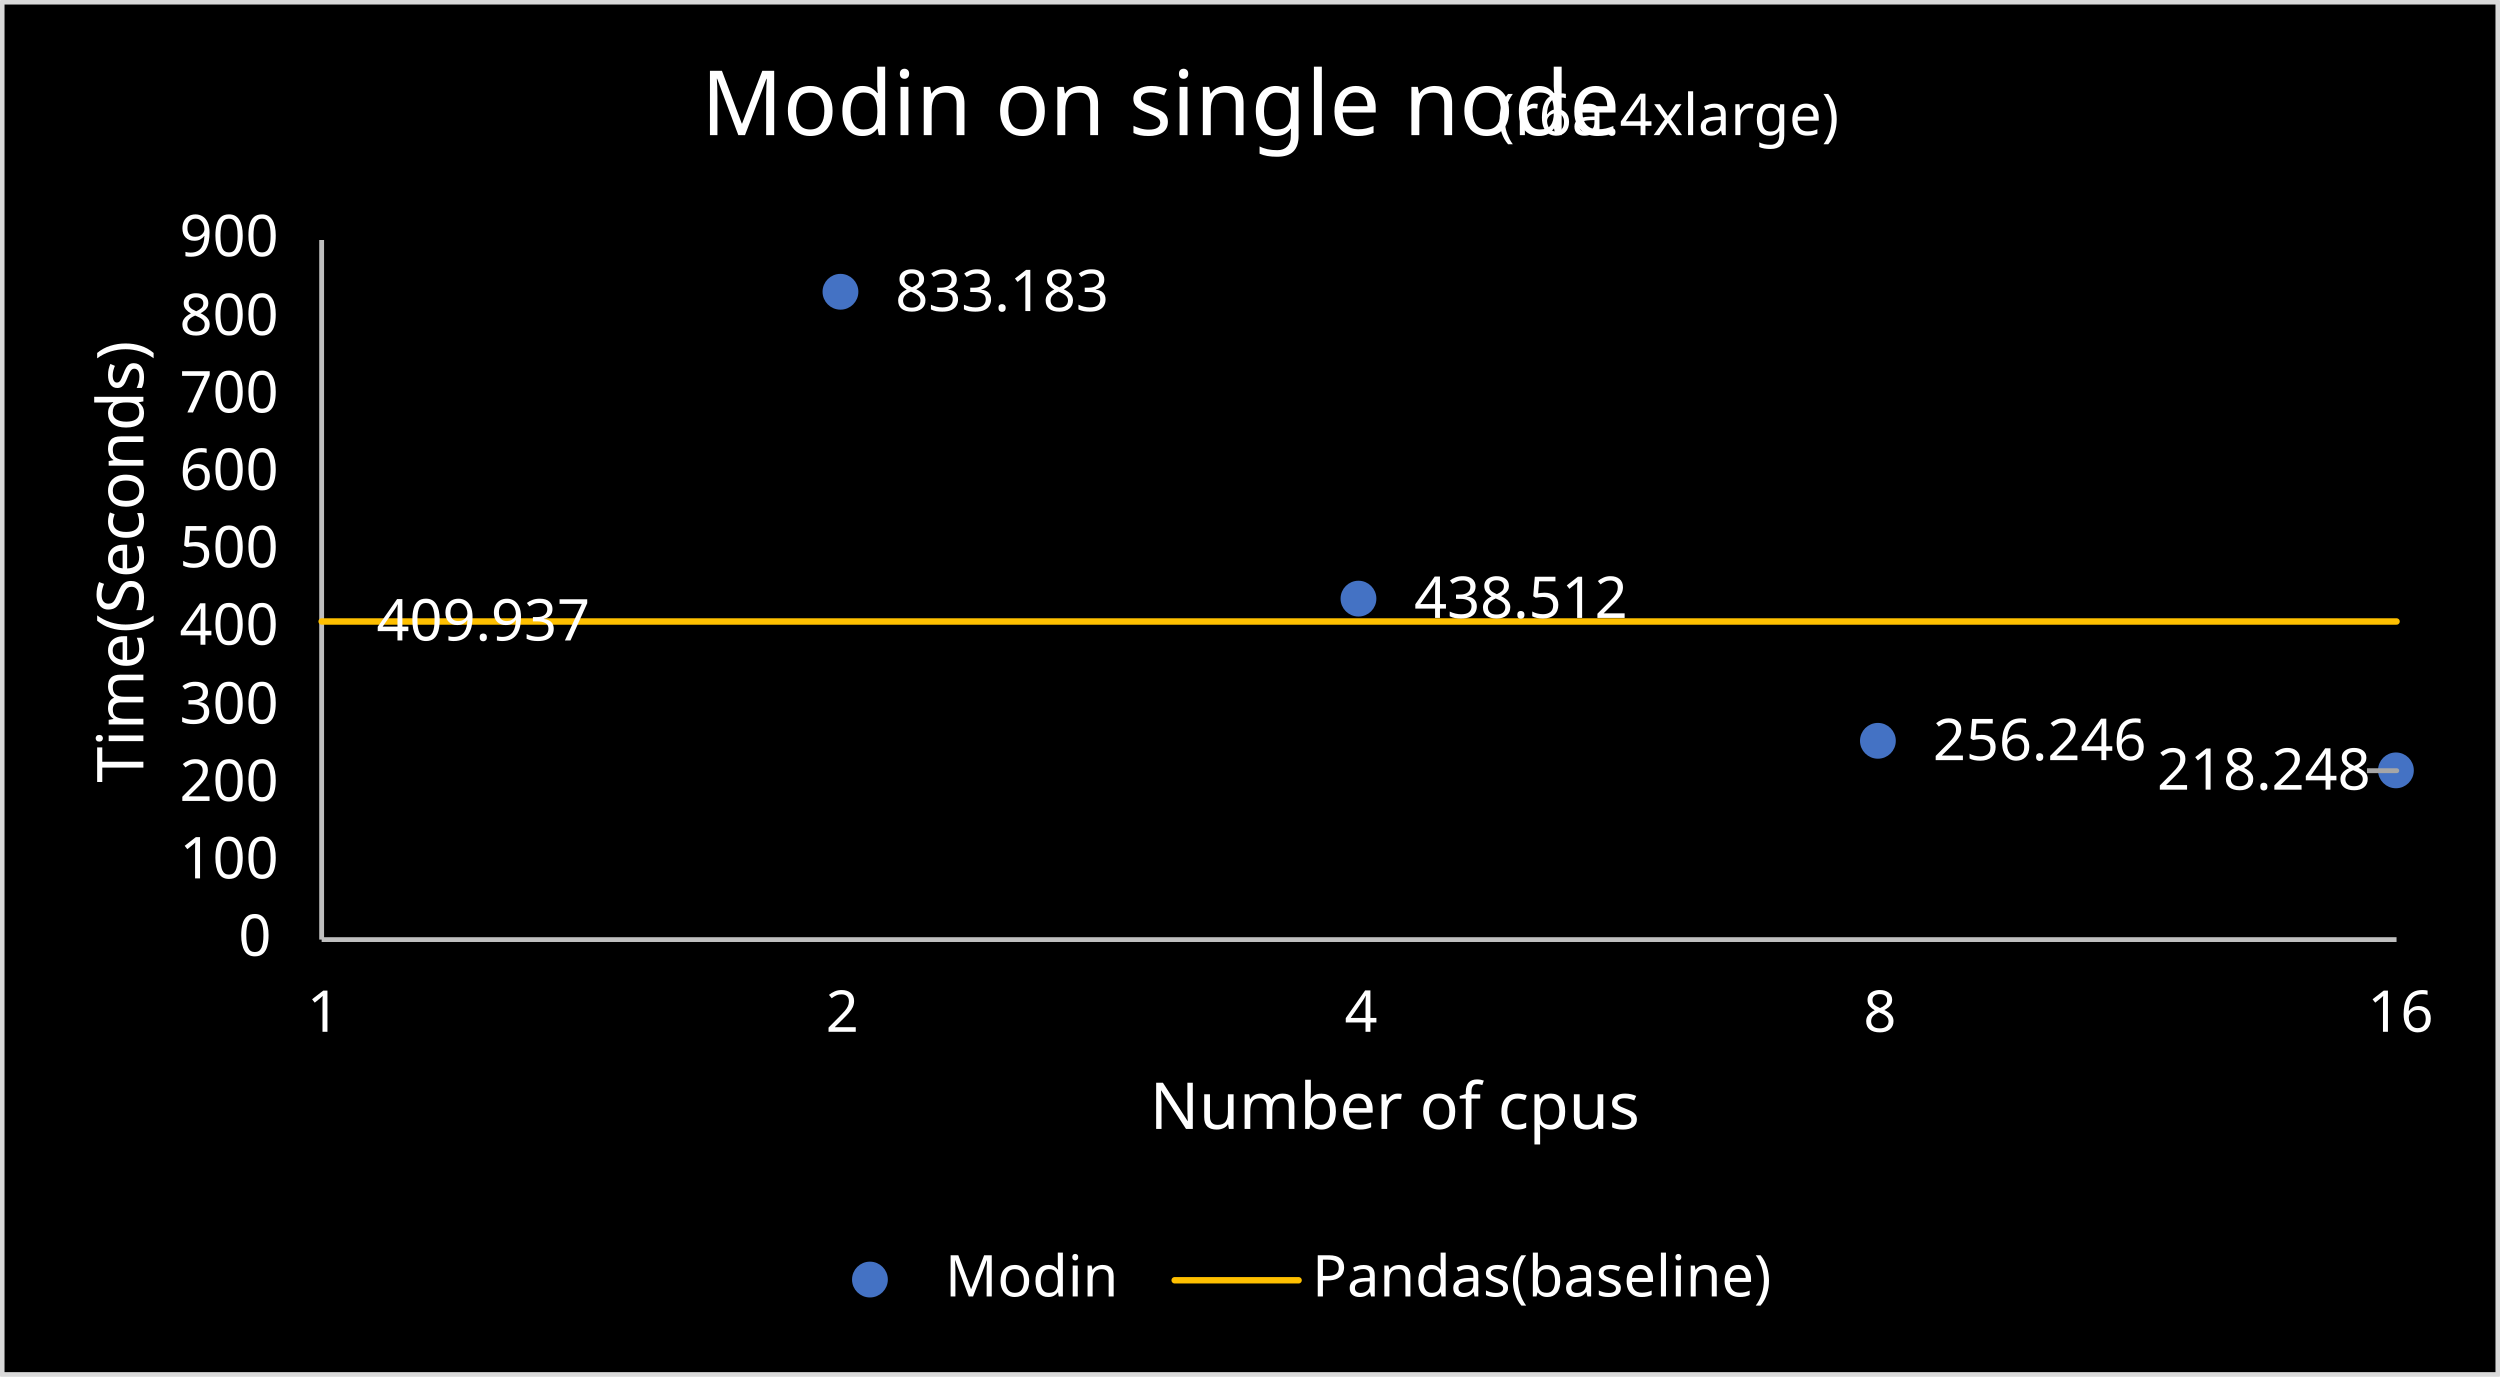
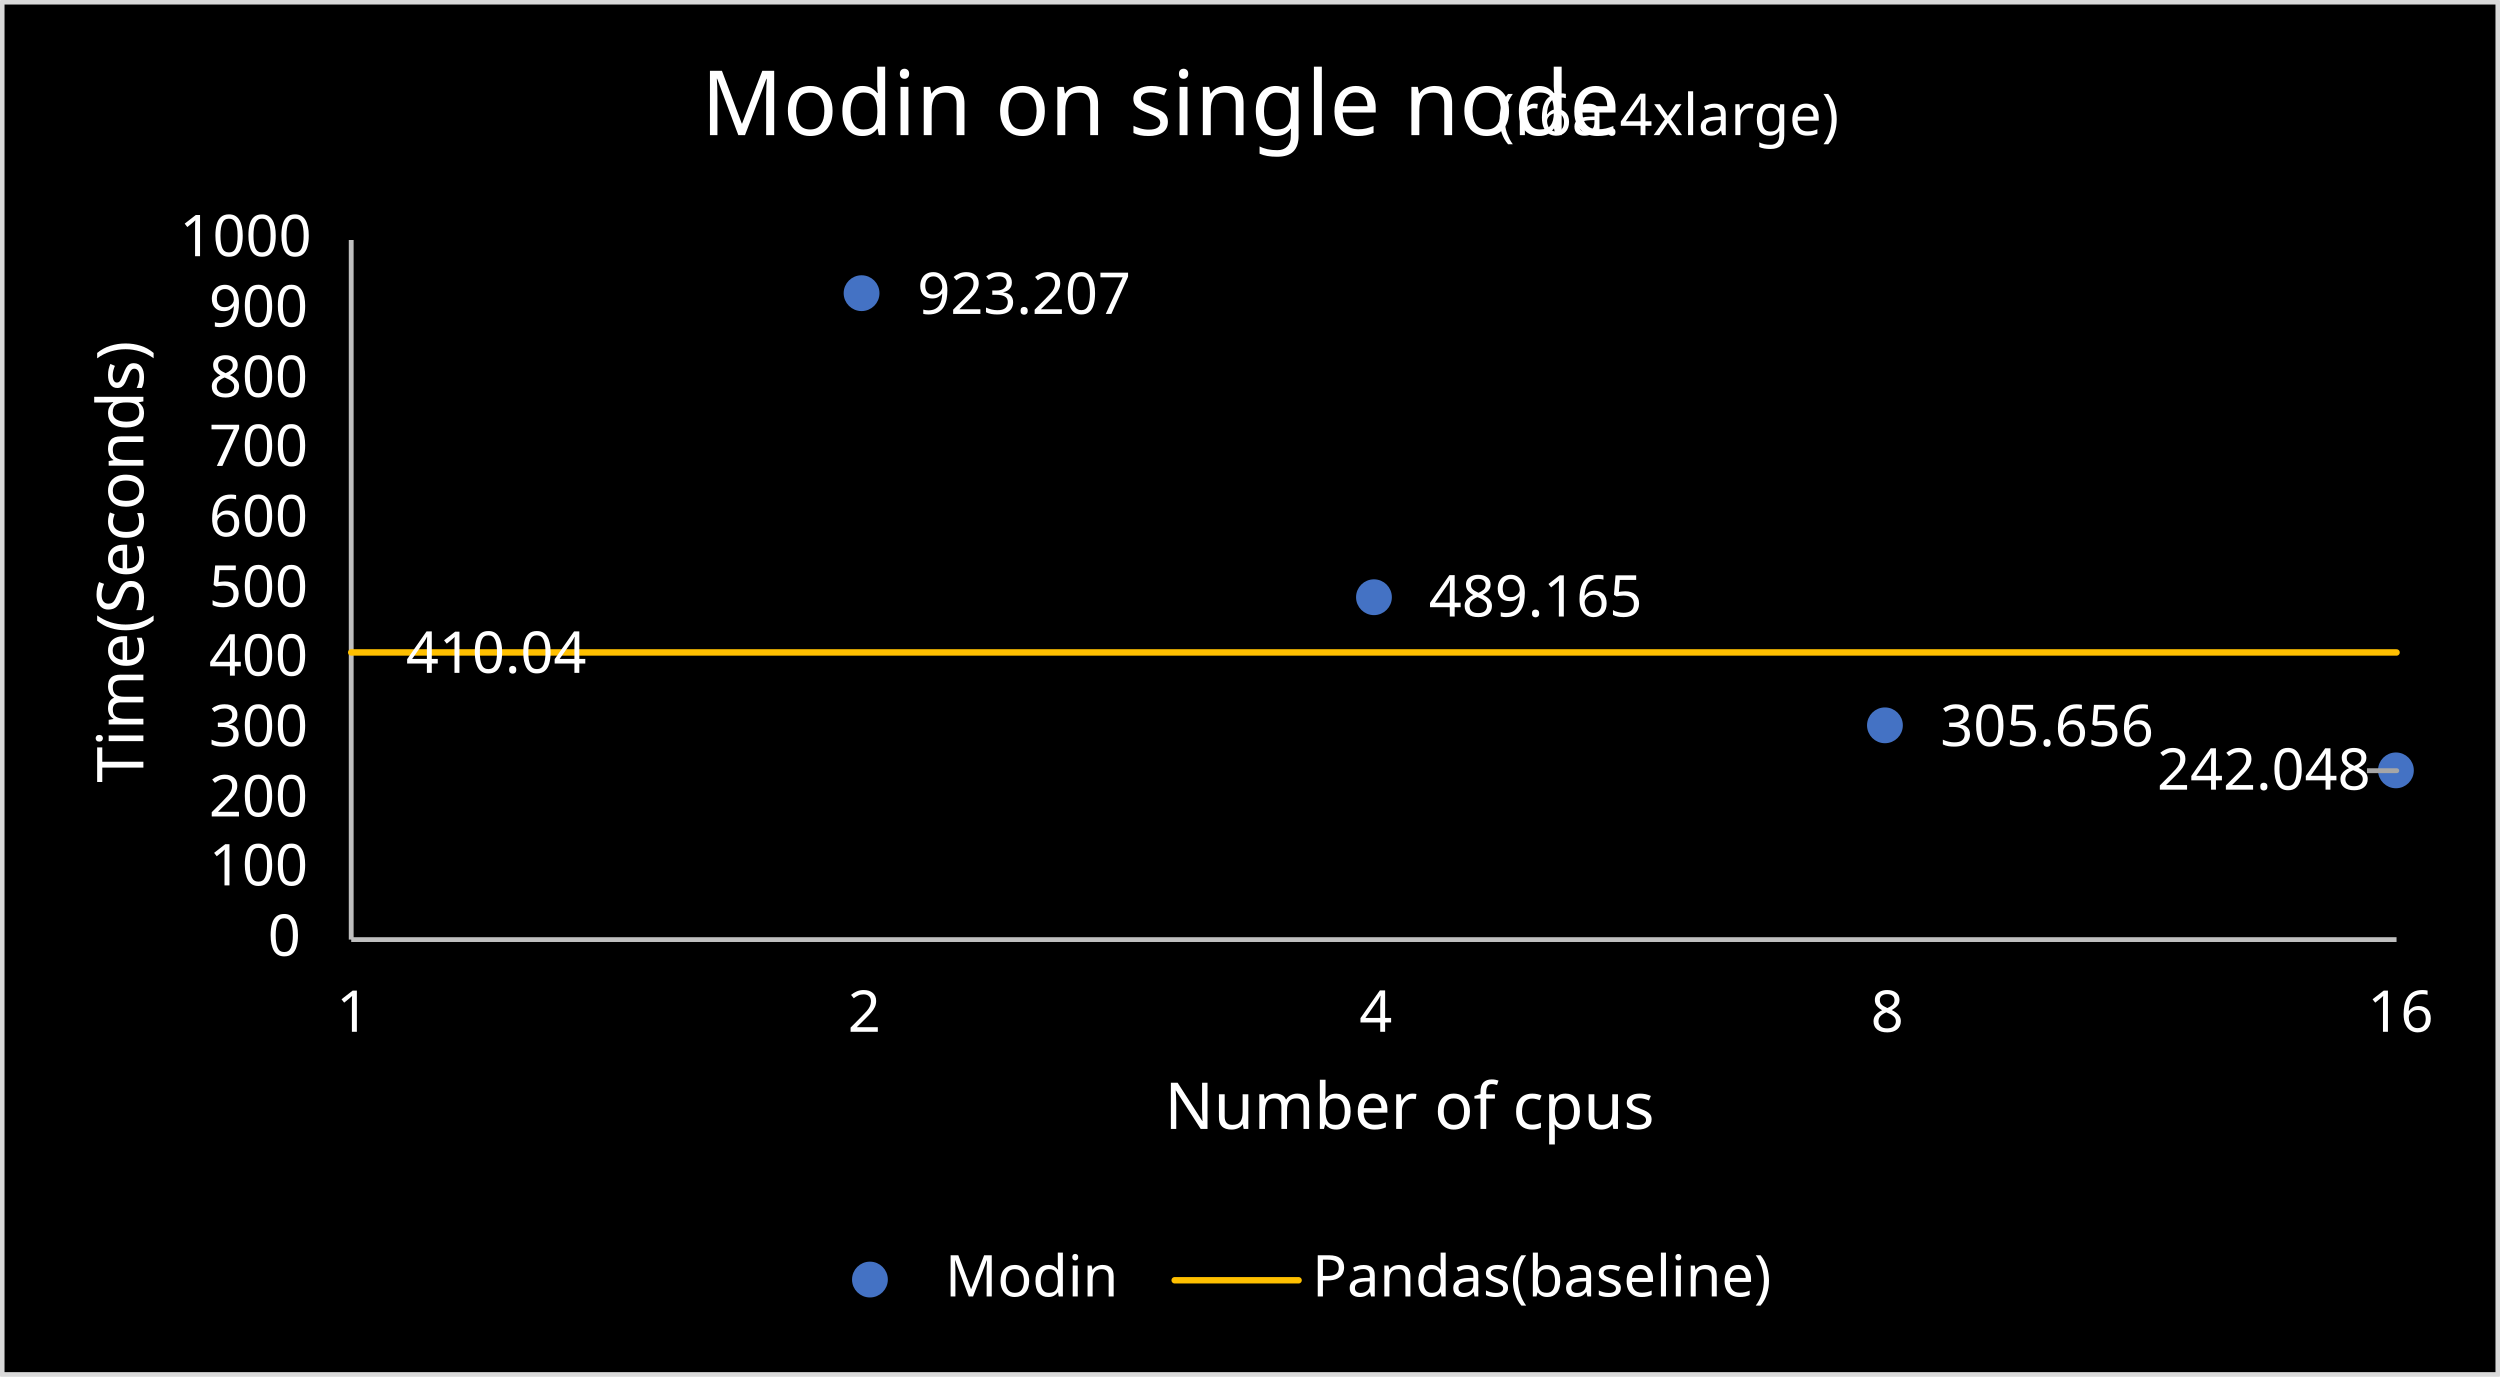
<svg xmlns="http://www.w3.org/2000/svg" width="1776" height="978" xml:space="preserve" overflow="hidden">
  <defs>
    <clipPath id="clip0">
      <rect x="3225" y="2850" width="1776" height="978" />
    </clipPath>
  </defs>
  <g clip-path="url(#clip0)" transform="translate(-3225 -2850)">
    <rect x="3226" y="2851" width="1773" height="975" />
    <g>
-       <path d="M0 0 0 497" stroke="#BFBFBF" stroke-width="3.438" stroke-linejoin="round" stroke-miterlimit="10" fill="none" fill-rule="evenodd" transform="matrix(1 0 0 -1 3453.5 3517.5)" />
+       <path d="M0 0 0 497" stroke="#BFBFBF" stroke-width="3.438" stroke-linejoin="round" stroke-miterlimit="10" fill="none" fill-rule="evenodd" transform="matrix(1 0 0 -1 3474.5 3517.5)" />
    </g>
    <g>
-       <path d="M3453.5 3517.5 4927.5 3517.5" stroke="#BFBFBF" stroke-width="3.438" stroke-linejoin="round" stroke-miterlimit="10" fill="none" fill-rule="evenodd" />
+       <path d="M3474.5 3517.5 4927.5 3517.5" stroke="#BFBFBF" stroke-width="3.438" stroke-linejoin="round" stroke-miterlimit="10" fill="none" fill-rule="evenodd" />
    </g>
    <g>
-       <path d="M3453.5 3291.5 3821.63 3291.5 4190.64 3291.5 4559.65 3291.5 4927.5 3291.5" stroke="#FFC000" stroke-width="4.583" stroke-linecap="round" stroke-linejoin="bevel" stroke-miterlimit="10" fill="none" />
+       <path d="M3474.5 3313.5 3837.63 3313.5 4200.64 3313.5 4564.65 3313.5 4927.5 3313.5" stroke="#FFC000" stroke-width="4.583" stroke-linecap="round" stroke-linejoin="bevel" stroke-miterlimit="10" fill="none" />
    </g>
    <g>
-       <path d="M3833.06 3057.27C3833.06 3063.35 3828.14 3068.27 3822.06 3068.27 3815.99 3068.27 3811.06 3063.35 3811.06 3057.27 3811.06 3051.2 3815.99 3046.27 3822.06 3046.27 3828.14 3046.27 3833.06 3051.2 3833.06 3057.27Z" stroke="#4472C4" stroke-width="3.438" stroke-linejoin="round" stroke-miterlimit="10" fill="#4472C4" />
-       <path d="M4201.06 3275.27C4201.06 3281.35 4196.14 3286.27 4190.06 3286.27 4183.99 3286.27 4179.06 3281.35 4179.06 3275.27 4179.06 3269.2 4183.99 3264.27 4190.06 3264.27 4196.14 3264.27 4201.06 3269.2 4201.06 3275.27Z" stroke="#4472C4" stroke-width="3.438" stroke-linejoin="round" stroke-miterlimit="10" fill="#4472C4" />
-       <path d="M4570.06 3376.27C4570.06 3382.35 4565.14 3387.27 4559.06 3387.27 4552.99 3387.27 4548.06 3382.35 4548.06 3376.27 4548.06 3370.2 4552.99 3365.27 4559.06 3365.27 4565.14 3365.27 4570.06 3370.2 4570.06 3376.27Z" stroke="#4472C4" stroke-width="3.438" stroke-linejoin="round" stroke-miterlimit="10" fill="#4472C4" />
+       <path d="M3848.06 3058.27C3848.06 3064.35 3843.14 3069.27 3837.06 3069.27 3830.99 3069.27 3826.06 3064.35 3826.06 3058.27 3826.06 3052.2 3830.99 3047.27 3837.06 3047.27 3843.14 3047.27 3848.06 3052.2 3848.06 3058.27Z" stroke="#4472C4" stroke-width="3.438" stroke-linejoin="round" stroke-miterlimit="10" fill="#4472C4" />
+       <path d="M4212.06 3274.27C4212.06 3280.35 4207.14 3285.27 4201.06 3285.27 4194.99 3285.27 4190.06 3280.35 4190.06 3274.27 4190.06 3268.2 4194.99 3263.27 4201.06 3263.27 4207.14 3263.27 4212.06 3268.2 4212.06 3274.27Z" stroke="#4472C4" stroke-width="3.438" stroke-linejoin="round" stroke-miterlimit="10" fill="#4472C4" />
+       <path d="M4575.06 3365.27C4575.06 3371.35 4570.14 3376.27 4564.06 3376.27 4557.99 3376.27 4553.06 3371.35 4553.06 3365.27 4553.06 3359.2 4557.99 3354.27 4564.06 3354.27 4570.14 3354.27 4575.06 3359.2 4575.06 3365.27Z" stroke="#4472C4" stroke-width="3.438" stroke-linejoin="round" stroke-miterlimit="10" fill="#4472C4" />
      <path d="M4938.06 3397.27C4938.06 3403.35 4933.14 3408.27 4927.06 3408.27 4920.99 3408.27 4916.06 3403.35 4916.06 3397.27 4916.06 3391.2 4920.99 3386.27 4927.06 3386.27 4933.14 3386.27 4938.06 3391.2 4938.06 3397.27Z" stroke="#4472C4" stroke-width="3.438" stroke-linejoin="round" stroke-miterlimit="10" fill="#4472C4" />
    </g>
    <g>
      <path d="M4927.5 3397.5 4927.66 3397.5 4906.5 3397.5" stroke="#A6A6A6" stroke-width="3.438" stroke-linejoin="round" stroke-miterlimit="10" fill="none" />
    </g>
    <g>
-       <text fill="#FFFFFF" font-family="Calibri,Calibri_MSFontService,sans-serif" font-weight="400" font-size="41" transform="matrix(1 0 0 1 3861.03 3071)">833.183</text>
+       <text fill="#FFFFFF" font-family="Calibri,Calibri_MSFontService,sans-serif" font-weight="400" font-size="41" transform="matrix(1 0 0 1 3876.7 3073)">923.207</text>
    </g>
    <g>
-       <text fill="#FFFFFF" font-family="Calibri,Calibri_MSFontService,sans-serif" font-weight="400" font-size="41" transform="matrix(1 0 0 1 4229.58 3289)">438.512</text>
+       <text fill="#FFFFFF" font-family="Calibri,Calibri_MSFontService,sans-serif" font-weight="400" font-size="41" transform="matrix(1 0 0 1 4240.03 3288)">489.165</text>
    </g>
    <g>
-       <text fill="#FFFFFF" font-family="Calibri,Calibri_MSFontService,sans-serif" font-weight="400" font-size="41" transform="matrix(1 0 0 1 4598.14 3390)">256.246</text>
+       <text fill="#FFFFFF" font-family="Calibri,Calibri_MSFontService,sans-serif" font-weight="400" font-size="41" transform="matrix(1 0 0 1 4603.36 3380)">305.656</text>
    </g>
    <g>
-       <text fill="#FFFFFF" font-family="Calibri,Calibri_MSFontService,sans-serif" font-weight="400" font-size="41" transform="matrix(1 0 0 1 4757.38 3411)">218.248</text>
+       <text fill="#FFFFFF" font-family="Calibri,Calibri_MSFontService,sans-serif" font-weight="400" font-size="41" transform="matrix(1 0 0 1 4757.38 3411)">242.048</text>
    </g>
    <g>
-       <text fill="#FFFFFF" font-family="Calibri,Calibri_MSFontService,sans-serif" font-weight="400" font-size="41" transform="matrix(1 0 0 1 3492.47 3305)">409.937</text>
+       <text fill="#FFFFFF" font-family="Calibri,Calibri_MSFontService,sans-serif" font-weight="400" font-size="41" transform="matrix(1 0 0 1 3513.37 3328)">410.04</text>
    </g>
    <g>
-       <text fill="#FFFFFF" font-family="Calibri,Calibri_MSFontService,sans-serif" font-weight="400" font-size="41" transform="matrix(1 0 0 1 3394.35 3529)">0</text>
+       <text fill="#FFFFFF" font-family="Calibri,Calibri_MSFontService,sans-serif" font-weight="400" font-size="41" transform="matrix(1 0 0 1 3415.25 3529)">0</text>
    </g>
    <g>
-       <text fill="#FFFFFF" font-family="Calibri,Calibri_MSFontService,sans-serif" font-weight="400" font-size="41" transform="matrix(1 0 0 1 3352.55 3474)">100</text>
+       <text fill="#FFFFFF" font-family="Calibri,Calibri_MSFontService,sans-serif" font-weight="400" font-size="41" transform="matrix(1 0 0 1 3373.45 3479)">100</text>
    </g>
    <g>
-       <text fill="#FFFFFF" font-family="Calibri,Calibri_MSFontService,sans-serif" font-weight="400" font-size="41" transform="matrix(1 0 0 1 3352.55 3419)">200</text>
+       <text fill="#FFFFFF" font-family="Calibri,Calibri_MSFontService,sans-serif" font-weight="400" font-size="41" transform="matrix(1 0 0 1 3373.45 3430)">200</text>
    </g>
    <g>
-       <text fill="#FFFFFF" font-family="Calibri,Calibri_MSFontService,sans-serif" font-weight="400" font-size="41" transform="matrix(1 0 0 1 3352.55 3364)">300</text>
+       <text fill="#FFFFFF" font-family="Calibri,Calibri_MSFontService,sans-serif" font-weight="400" font-size="41" transform="matrix(1 0 0 1 3373.45 3380)">300</text>
    </g>
    <g>
-       <text fill="#FFFFFF" font-family="Calibri,Calibri_MSFontService,sans-serif" font-weight="400" font-size="41" transform="matrix(1 0 0 1 3352.55 3308)">400</text>
+       <text fill="#FFFFFF" font-family="Calibri,Calibri_MSFontService,sans-serif" font-weight="400" font-size="41" transform="matrix(1 0 0 1 3373.45 3330)">400</text>
    </g>
    <g>
-       <text fill="#FFFFFF" font-family="Calibri,Calibri_MSFontService,sans-serif" font-weight="400" font-size="41" transform="matrix(1 0 0 1 3352.55 3253)">500</text>
+       <text fill="#FFFFFF" font-family="Calibri,Calibri_MSFontService,sans-serif" font-weight="400" font-size="41" transform="matrix(1 0 0 1 3373.45 3281)">500</text>
    </g>
    <g>
-       <text fill="#FFFFFF" font-family="Calibri,Calibri_MSFontService,sans-serif" font-weight="400" font-size="41" transform="matrix(1 0 0 1 3352.55 3198)">600</text>
+       <text fill="#FFFFFF" font-family="Calibri,Calibri_MSFontService,sans-serif" font-weight="400" font-size="41" transform="matrix(1 0 0 1 3373.45 3231)">600</text>
    </g>
    <g>
-       <text fill="#FFFFFF" font-family="Calibri,Calibri_MSFontService,sans-serif" font-weight="400" font-size="41" transform="matrix(1 0 0 1 3352.55 3143)">700</text>
+       <text fill="#FFFFFF" font-family="Calibri,Calibri_MSFontService,sans-serif" font-weight="400" font-size="41" transform="matrix(1 0 0 1 3373.45 3181)">700</text>
    </g>
    <g>
-       <text fill="#FFFFFF" font-family="Calibri,Calibri_MSFontService,sans-serif" font-weight="400" font-size="41" transform="matrix(1 0 0 1 3352.55 3088)">800</text>
+       <text fill="#FFFFFF" font-family="Calibri,Calibri_MSFontService,sans-serif" font-weight="400" font-size="41" transform="matrix(1 0 0 1 3373.45 3132)">800</text>
    </g>
    <g>
-       <text fill="#FFFFFF" font-family="Calibri,Calibri_MSFontService,sans-serif" font-weight="400" font-size="41" transform="matrix(1 0 0 1 3352.55 3032)">900</text>
+       <text fill="#FFFFFF" font-family="Calibri,Calibri_MSFontService,sans-serif" font-weight="400" font-size="41" transform="matrix(1 0 0 1 3373.45 3082)">900</text>
    </g>
    <g>
-       <text fill="#FFFFFF" font-family="Calibri,Calibri_MSFontService,sans-serif" font-weight="400" font-size="41" transform="matrix(1 0 0 1 3443.06 3583)">1</text>
+       <text fill="#FFFFFF" font-family="Calibri,Calibri_MSFontService,sans-serif" font-weight="400" font-size="41" transform="matrix(1 0 0 1 3352.55 3032)">1000</text>
    </g>
    <g>
-       <text fill="#FFFFFF" font-family="Calibri,Calibri_MSFontService,sans-serif" font-weight="400" font-size="41" transform="matrix(1 0 0 1 3811.62 3583)">2</text>
+       <text fill="#FFFFFF" font-family="Calibri,Calibri_MSFontService,sans-serif" font-weight="400" font-size="41" transform="matrix(1 0 0 1 3463.96 3583)">1</text>
    </g>
    <g>
-       <text fill="#FFFFFF" font-family="Calibri,Calibri_MSFontService,sans-serif" font-weight="400" font-size="41" transform="matrix(1 0 0 1 4180.17 3583)">4</text>
+       <text fill="#FFFFFF" font-family="Calibri,Calibri_MSFontService,sans-serif" font-weight="400" font-size="41" transform="matrix(1 0 0 1 3827.29 3583)">2</text>
    </g>
    <g>
-       <text fill="#FFFFFF" font-family="Calibri,Calibri_MSFontService,sans-serif" font-weight="400" font-size="41" transform="matrix(1 0 0 1 4548.73 3583)">8</text>
+       <text fill="#FFFFFF" font-family="Calibri,Calibri_MSFontService,sans-serif" font-weight="400" font-size="41" transform="matrix(1 0 0 1 4190.62 3583)">4</text>
+     </g>
+     <g>
+       <text fill="#FFFFFF" font-family="Calibri,Calibri_MSFontService,sans-serif" font-weight="400" font-size="41" transform="matrix(1 0 0 1 4553.95 3583)">8</text>
    </g>
    <g>
      <text fill="#FFFFFF" font-family="Calibri,Calibri_MSFontService,sans-serif" font-weight="400" font-size="41" transform="matrix(1 0 0 1 4906.83 3583)">16</text>
    </g>
    <g>
      <text fill="#FFFFFF" font-family="Calibri,Calibri_MSFontService,sans-serif" font-weight="400" font-size="46" transform="matrix(6.12323e-17 -1 1 6.12323e-17 3326.86 3406)">Time(Seconds)</text>
    </g>
    <g>
-       <text fill="#FFFFFF" font-family="Calibri,Calibri_MSFontService,sans-serif" font-weight="400" font-size="46" transform="matrix(1 0 0 1 4041.87 3652)">Number of cpus</text>
+       <text fill="#FFFFFF" font-family="Calibri,Calibri_MSFontService,sans-serif" font-weight="400" font-size="46" transform="matrix(1 0 0 1 4052.32 3652)">Number of cpus</text>
    </g>
    <g>
      <text fill="#FFFFFF" font-family="Calibri,Calibri_MSFontService,sans-serif" font-weight="400" font-size="64" transform="matrix(1 0 0 1 3723.14 2946)">Modin on single node</text>
    </g>
    <g>
      <text fill="#FFFFFF" font-family="Calibri,Calibri_MSFontService,sans-serif" font-weight="400" font-size="41" transform="matrix(1 0 0 1 4288.67 2946)">(</text>
    </g>
    <g>
      <text fill="#FFFFFF" font-family="Calibri,Calibri_MSFontService,sans-serif" font-weight="400" font-size="41" transform="matrix(1 0 0 1 4301.19 2946)">r6a.4xlarge)</text>
    </g>
    <g>
      <path d="M3854 3759C3854 3765.07 3849.07 3770 3843 3770 3836.93 3770 3832 3765.07 3832 3759 3832 3752.92 3836.93 3748 3843 3748 3849.07 3748 3854 3752.92 3854 3759Z" stroke="#4472C4" stroke-width="3.438" stroke-linejoin="round" stroke-miterlimit="10" fill="#4472C4" />
    </g>
    <g>
      <text fill="#FFFFFF" font-family="Calibri,Calibri_MSFontService,sans-serif" font-weight="400" font-size="41" transform="matrix(1 0 0 1 3896.34 3771)">Modin</text>
    </g>
    <g>
      <path d="M4059.5 3759.5 4147.5 3759.5" stroke="#FFC000" stroke-width="4.583" stroke-linecap="round" stroke-linejoin="bevel" stroke-miterlimit="10" fill="none" fill-rule="evenodd" />
    </g>
    <g>
      <text fill="#FFFFFF" font-family="Calibri,Calibri_MSFontService,sans-serif" font-weight="400" font-size="41" transform="matrix(1 0 0 1 4157.14 3771)">Pandas(baseline)</text>
    </g>
    <rect x="3226.5" y="2851.5" width="1773" height="975" stroke="#D9D9D9" stroke-width="3.438" stroke-linejoin="round" stroke-miterlimit="10" fill="none" />
  </g>
</svg>
